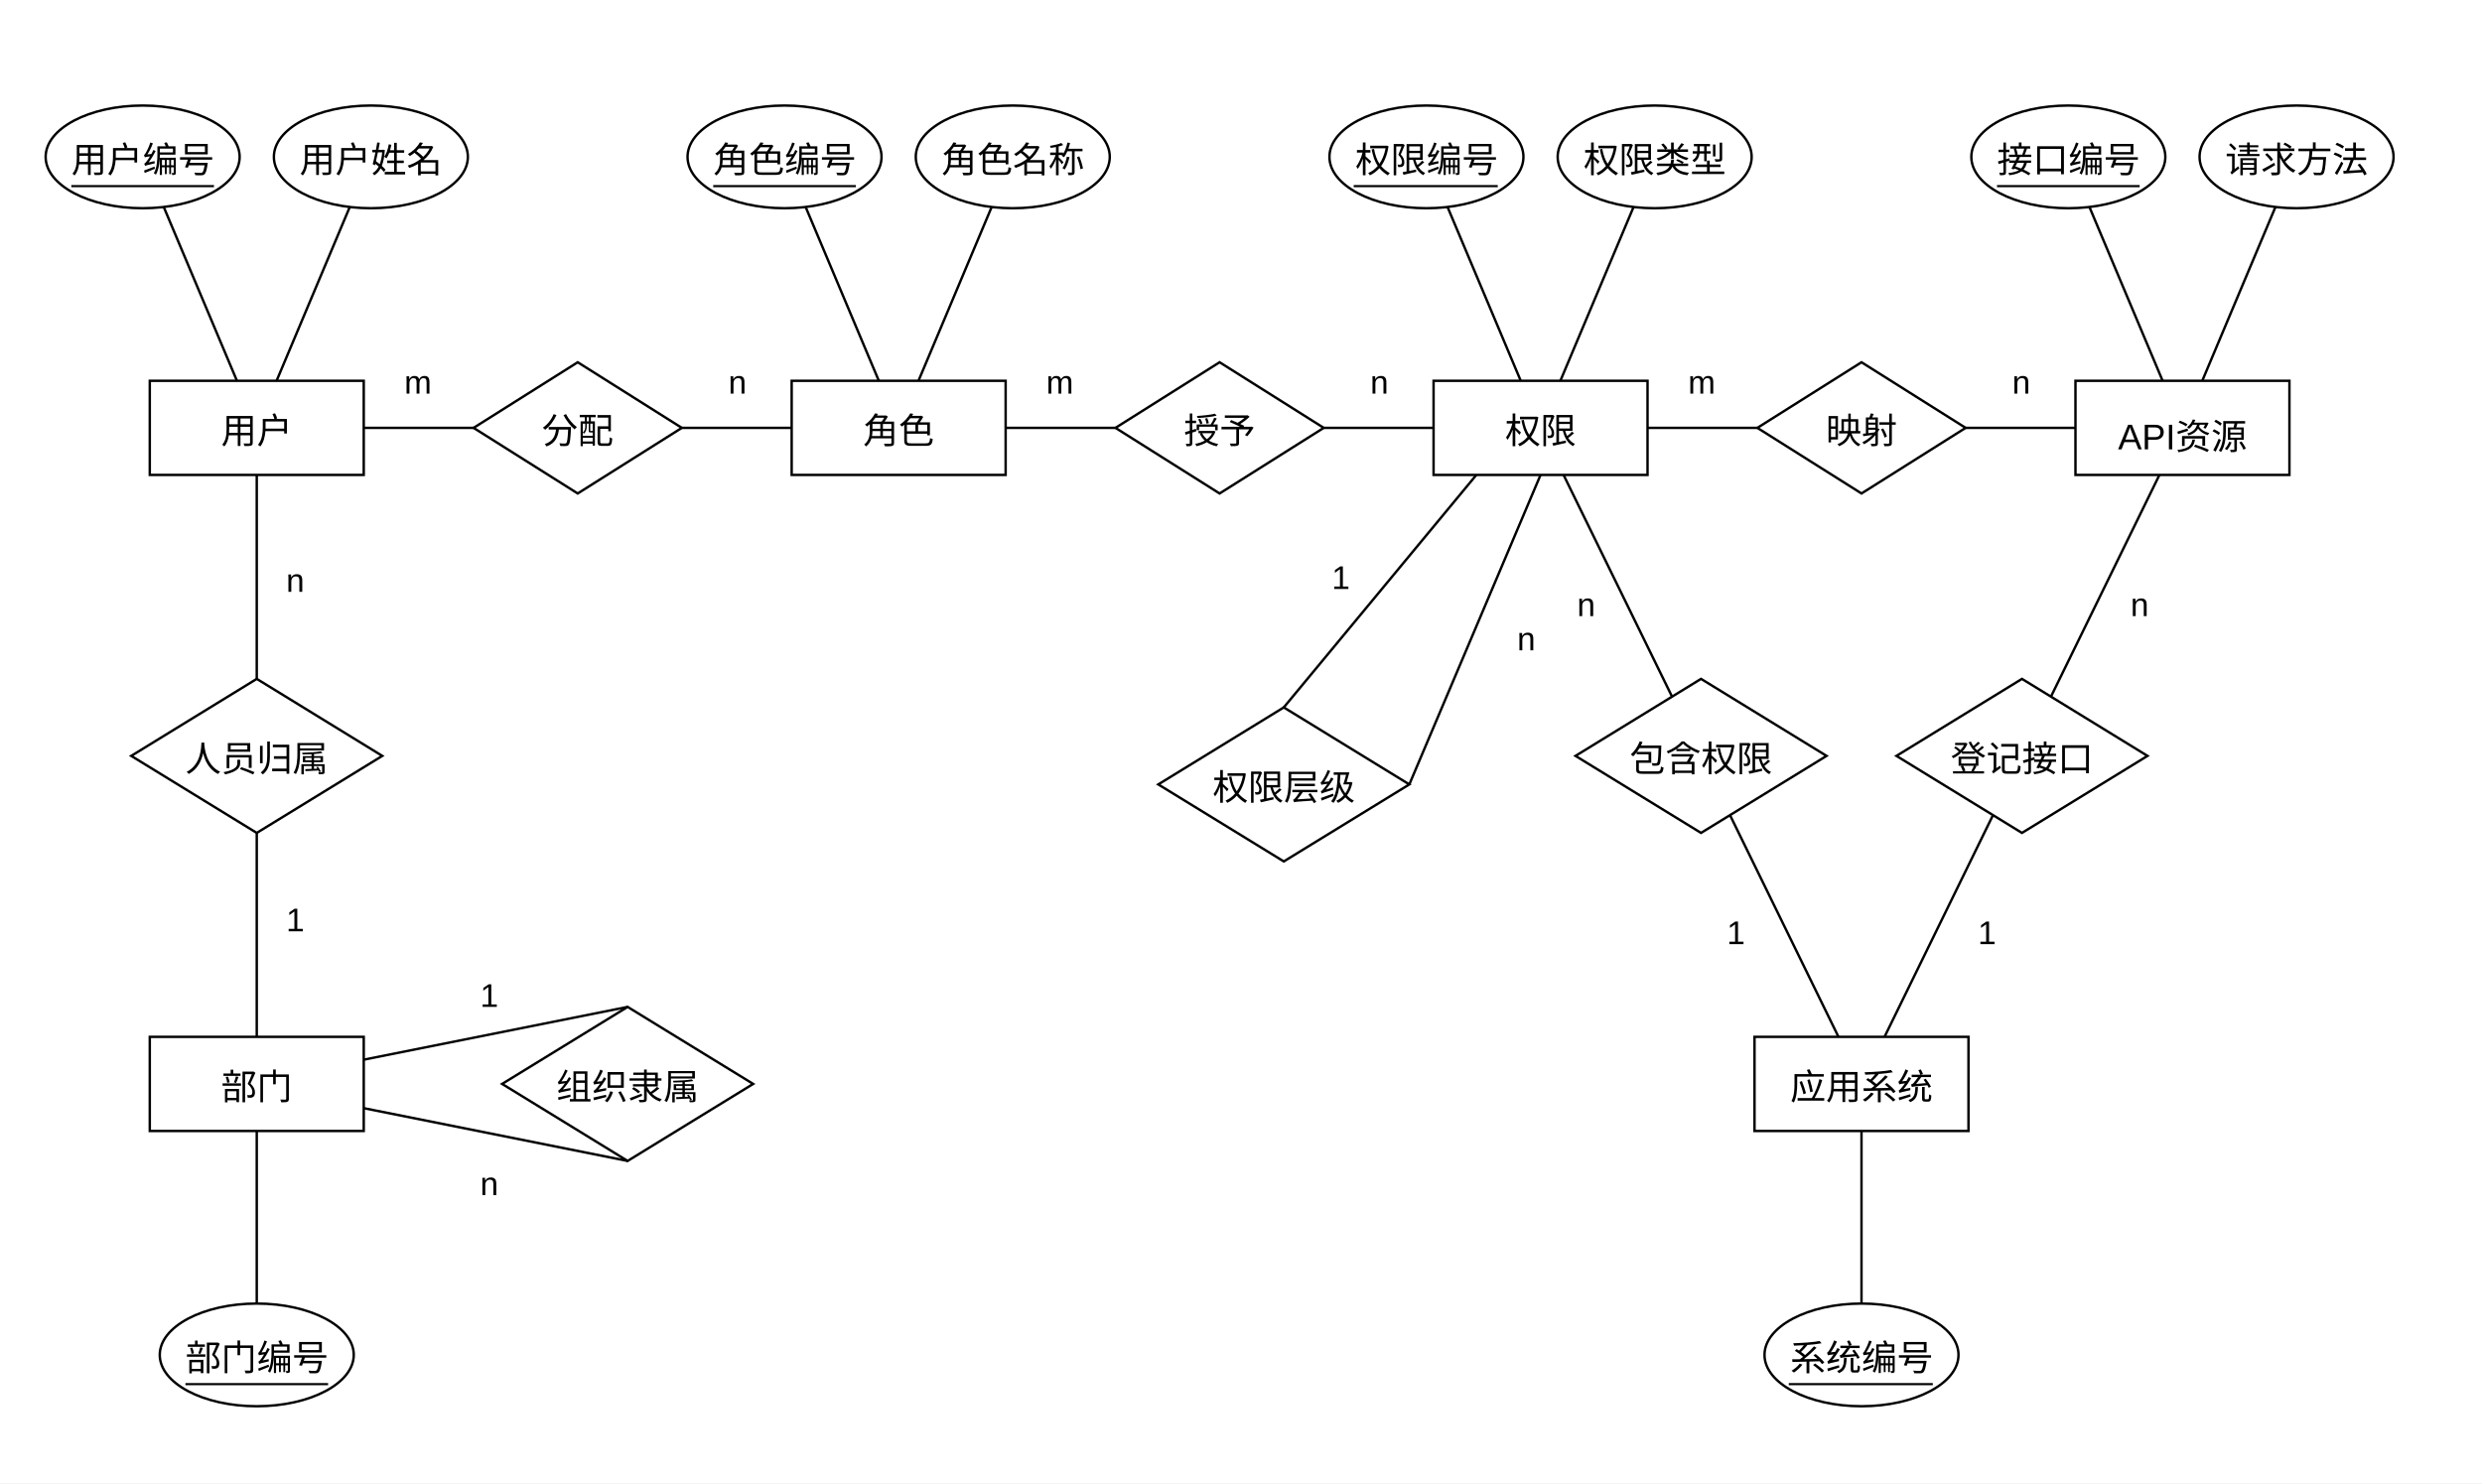
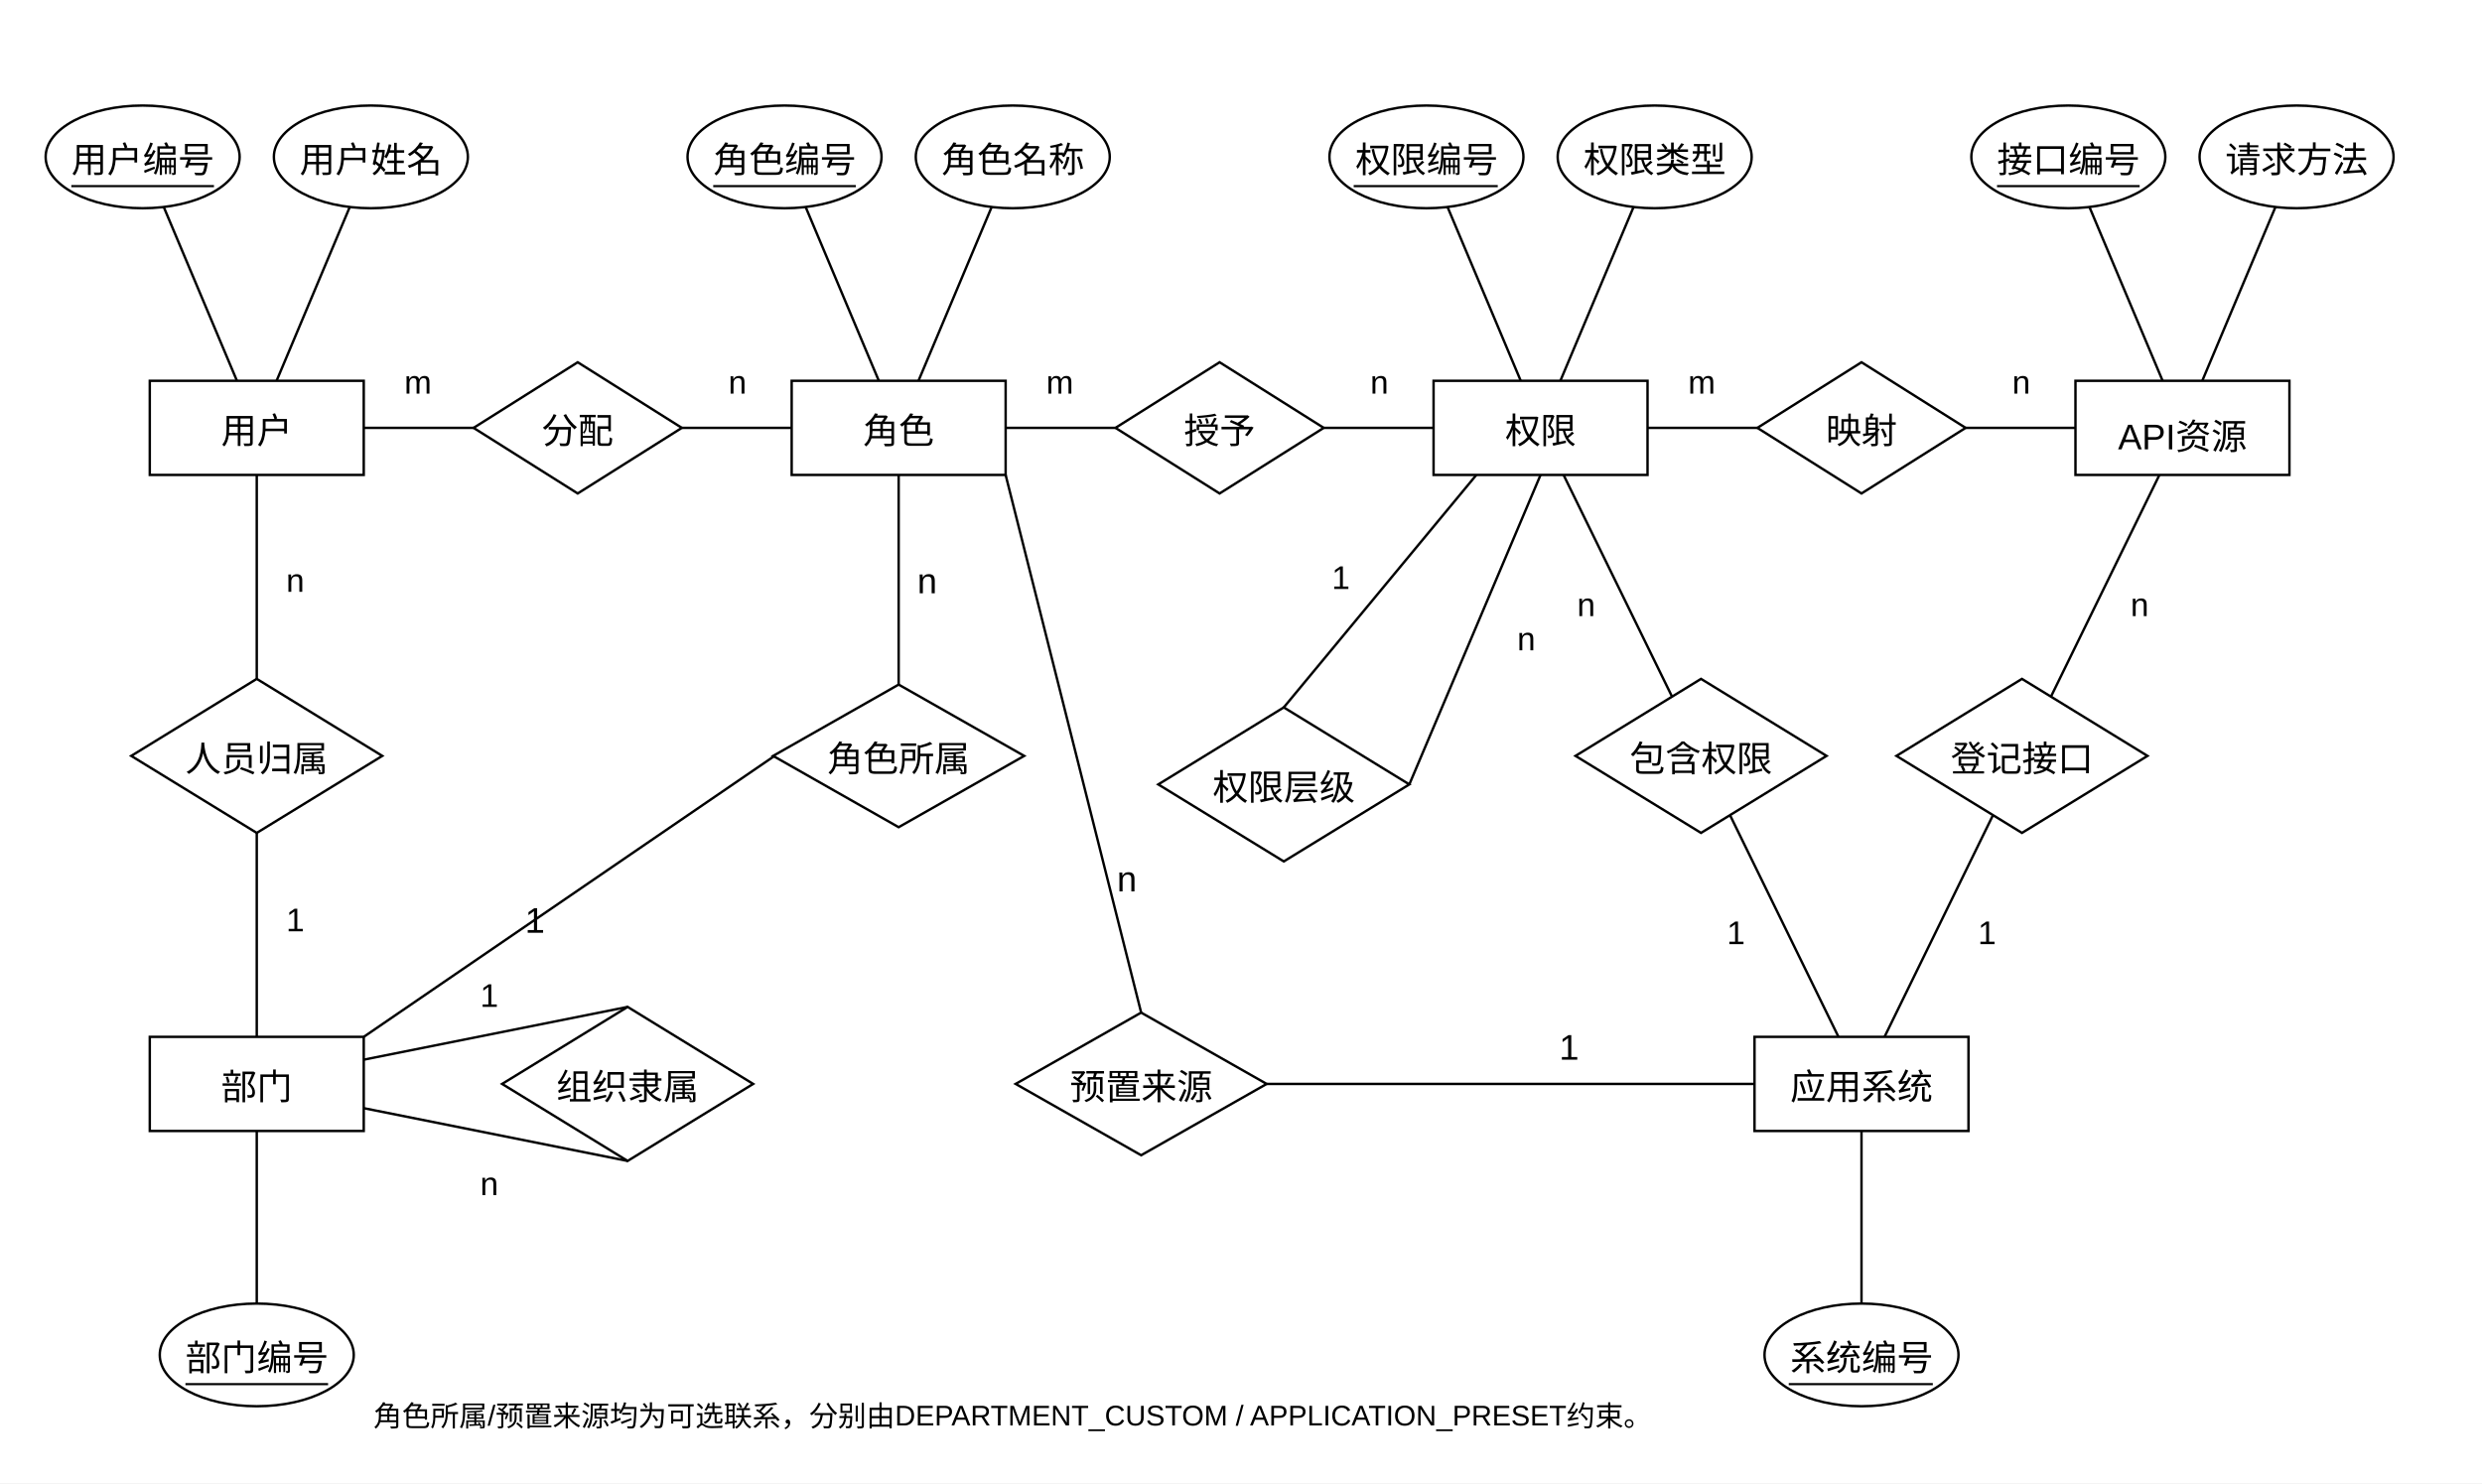
<svg xmlns="http://www.w3.org/2000/svg" width="1740" height="1040" viewBox="0 0 1740 1040" role="img" aria-label="RBAC Chen ER 图">
  <style>text{font-family:Microsoft YaHei,Arial,sans-serif;font-size:25px;font-weight:400;text-anchor:middle;fill:#000}.cardinality{font-size:23px}</style>
  <rect width="1740" height="1040" fill="#fff" />
  <g id="connections" stroke="#000" stroke-width="1.7" fill="none">
    <line data-id="U_UR" x1="255" y1="300" x2="332" y2="300" />
    <line data-id="UR_R" x1="478" y1="300" x2="555" y2="300" />
    <line data-id="R_RP" x1="705" y1="300" x2="782" y2="300" />
    <line data-id="RP_P" x1="928" y1="300" x2="1005" y2="300" />
    <line data-id="P_PA" x1="1155" y1="300" x2="1232" y2="300" />
    <line data-id="PA_A" x1="1378" y1="300" x2="1455" y2="300" />
    <line data-id="U_DU" x1="180" y1="333" x2="180" y2="476" />
    <line data-id="DU_D" x1="180" y1="584" x2="180" y2="727" />
    <line data-id="S_SP" x1="1288.859" y1="727" x2="1212.815" y2="571.534" />
    <line data-id="SP_P" x1="1172.185" y1="488.466" x2="1096.141" y2="333" />
    <line data-id="S_SA" x1="1321.141" y1="727" x2="1397.185" y2="571.534" />
    <line data-id="SA_A" x1="1437.815" y1="488.466" x2="1513.859" y2="333" />
    <line data-id="D_DD_parent" x1="255" y1="743" x2="440" y2="706" />
    <line data-id="D_DD_child" x1="255" y1="777" x2="440" y2="814" />
    <line data-id="P_PP_parent" x1="1035" y1="333" x2="900" y2="496" />
    <line data-id="P_PP_child" x1="1080" y1="333" x2="988" y2="550" />
    <line data-id="U_UID" x1="166.105" y1="267" x2="114.795" y2="145.138" />
    <line data-id="U_UN" x1="193.895" y1="267" x2="245.205" y2="145.138" />
    <line data-id="R_RID" x1="616.105" y1="267" x2="564.795" y2="145.138" />
    <line data-id="R_RN" x1="643.895" y1="267" x2="695.205" y2="145.138" />
    <line data-id="P_PID" x1="1066.105" y1="267" x2="1014.795" y2="145.138" />
    <line data-id="P_PT" x1="1093.895" y1="267" x2="1145.205" y2="145.138" />
    <line data-id="A_AID" x1="1516.105" y1="267" x2="1464.795" y2="145.138" />
    <line data-id="A_AM" x1="1543.895" y1="267" x2="1595.205" y2="145.138" />
    <line data-id="D_DID" x1="180" y1="793" x2="180" y2="914" />
    <line data-id="S_SID" x1="1305" y1="793" x2="1305" y2="914" />
  </g>
  <g id="nodes">
    <g id="U" class="node entity" data-key="false">
      <rect x="105" y="267" width="150" height="66" fill="#fff" stroke="#000" stroke-width="1.7" />
      <text x="180" y="300" dominant-baseline="central">用户</text>
    </g>
    <g id="R" class="node entity" data-key="false">
      <rect x="555" y="267" width="150" height="66" fill="#fff" stroke="#000" stroke-width="1.7" />
      <text x="630" y="300" dominant-baseline="central">角色</text>
    </g>
    <g id="P" class="node entity" data-key="false">
      <rect x="1005" y="267" width="150" height="66" fill="#fff" stroke="#000" stroke-width="1.7" />
      <text x="1080" y="300" dominant-baseline="central">权限</text>
    </g>
    <g id="A" class="node entity" data-key="false">
      <rect x="1455" y="267" width="150" height="66" fill="#fff" stroke="#000" stroke-width="1.7" />
      <text x="1530" y="300" dominant-baseline="central">API资源</text>
    </g>
    <g id="D" class="node entity" data-key="false">
      <rect x="105" y="727" width="150" height="66" fill="#fff" stroke="#000" stroke-width="1.7" />
      <text x="180" y="760" dominant-baseline="central">部门</text>
    </g>
    <g id="S" class="node entity" data-key="false">
      <rect x="1230" y="727" width="150" height="66" fill="#fff" stroke="#000" stroke-width="1.7" />
      <text x="1305" y="760" dominant-baseline="central">应用系统</text>
    </g>
    <g id="UR" class="node relationship" data-key="false">
      <polygon points="405,254 478,300 405,346 332,300" fill="#fff" stroke="#000" stroke-width="1.7" />
      <text x="405" y="300" dominant-baseline="central">分配</text>
    </g>
    <g id="RP" class="node relationship" data-key="false">
      <polygon points="855,254 928,300 855,346 782,300" fill="#fff" stroke="#000" stroke-width="1.7" />
      <text x="855" y="300" dominant-baseline="central">授予</text>
    </g>
    <g id="PA" class="node relationship" data-key="false">
      <polygon points="1305,254 1378,300 1305,346 1232,300" fill="#fff" stroke="#000" stroke-width="1.7" />
      <text x="1305" y="300" dominant-baseline="central">映射</text>
    </g>
    <g id="DU" class="node relationship" data-key="false">
      <polygon points="180,476 268,530 180,584 92,530" fill="#fff" stroke="#000" stroke-width="1.7" />
      <text x="180" y="530" dominant-baseline="central">人员归属</text>
    </g>
    <g id="DD" class="node relationship" data-key="false">
      <polygon points="440,706 528,760 440,814 352,760" fill="#fff" stroke="#000" stroke-width="1.7" />
      <text x="440" y="760" dominant-baseline="central">组织隶属</text>
    </g>
    <g id="SP" class="node relationship" data-key="false">
      <polygon points="1192.5,476 1280.5,530 1192.5,584 1104.5,530" fill="#fff" stroke="#000" stroke-width="1.7" />
      <text x="1192.5" y="530" dominant-baseline="central">包含权限</text>
    </g>
    <g id="SA" class="node relationship" data-key="false">
      <polygon points="1417.5,476 1505.5,530 1417.5,584 1329.5,530" fill="#fff" stroke="#000" stroke-width="1.7" />
      <text x="1417.5" y="530" dominant-baseline="central">登记接口</text>
    </g>
    <g id="PP" class="node relationship" data-key="false">
      <polygon points="900,496 988,550 900,604 812,550" fill="#fff" stroke="#000" stroke-width="1.7" />
      <text x="900" y="550" dominant-baseline="central">权限层级</text>
    </g>
    <g id="UID" class="node attribute" data-key="true">
      <ellipse cx="100" cy="110" rx="68" ry="36" fill="#fff" stroke="#000" stroke-width="1.7" />
      <text x="100" y="110" dominant-baseline="central">用户编号</text>
    </g>
    <g id="UN" class="node attribute" data-key="false">
      <ellipse cx="260" cy="110" rx="68" ry="36" fill="#fff" stroke="#000" stroke-width="1.7" />
      <text x="260" y="110" dominant-baseline="central">用户姓名</text>
    </g>
    <g id="RID" class="node attribute" data-key="true">
      <ellipse cx="550" cy="110" rx="68" ry="36" fill="#fff" stroke="#000" stroke-width="1.7" />
      <text x="550" y="110" dominant-baseline="central">角色编号</text>
    </g>
    <g id="RN" class="node attribute" data-key="false">
      <ellipse cx="710" cy="110" rx="68" ry="36" fill="#fff" stroke="#000" stroke-width="1.7" />
      <text x="710" y="110" dominant-baseline="central">角色名称</text>
    </g>
    <g id="PID" class="node attribute" data-key="true">
      <ellipse cx="1000" cy="110" rx="68" ry="36" fill="#fff" stroke="#000" stroke-width="1.7" />
      <text x="1000" y="110" dominant-baseline="central">权限编号</text>
    </g>
    <g id="PT" class="node attribute" data-key="false">
      <ellipse cx="1160" cy="110" rx="68" ry="36" fill="#fff" stroke="#000" stroke-width="1.7" />
      <text x="1160" y="110" dominant-baseline="central">权限类型</text>
    </g>
    <g id="AID" class="node attribute" data-key="true">
      <ellipse cx="1450" cy="110" rx="68" ry="36" fill="#fff" stroke="#000" stroke-width="1.7" />
      <text x="1450" y="110" dominant-baseline="central">接口编号</text>
    </g>
    <g id="AM" class="node attribute" data-key="false">
      <ellipse cx="1610" cy="110" rx="68" ry="36" fill="#fff" stroke="#000" stroke-width="1.7" />
      <text x="1610" y="110" dominant-baseline="central">请求方法</text>
    </g>
    <g id="DID" class="node attribute" data-key="true">
      <ellipse cx="180" cy="950" rx="68" ry="36" fill="#fff" stroke="#000" stroke-width="1.7" />
      <text x="180" y="950" dominant-baseline="central">部门编号</text>
    </g>
    <g id="SID" class="node attribute" data-key="true">
      <ellipse cx="1305" cy="950" rx="68" ry="36" fill="#fff" stroke="#000" stroke-width="1.7" />
      <text x="1305" y="950" dominant-baseline="central">系统编号</text>
    </g>
  </g>
  <g id="cardinalities">
    <text class="cardinality" data-edge="U_UR" x="293" y="268" dominant-baseline="central">m</text>
    <text class="cardinality" data-edge="UR_R" x="517" y="268" dominant-baseline="central">n</text>
    <text class="cardinality" data-edge="R_RP" x="743" y="268" dominant-baseline="central">m</text>
    <text class="cardinality" data-edge="RP_P" x="967" y="268" dominant-baseline="central">n</text>
    <text class="cardinality" data-edge="P_PA" x="1193" y="268" dominant-baseline="central">m</text>
    <text class="cardinality" data-edge="PA_A" x="1417" y="268" dominant-baseline="central">n</text>
    <text class="cardinality" data-edge="U_DU" x="207" y="407" dominant-baseline="central">n</text>
    <text class="cardinality" data-edge="DU_D" x="207" y="645" dominant-baseline="central">1</text>
    <text class="cardinality" data-edge="S_SP" x="1217" y="654" dominant-baseline="central">1</text>
    <text class="cardinality" data-edge="SP_P" x="1112" y="424" dominant-baseline="central">n</text>
    <text class="cardinality" data-edge="S_SA" x="1393" y="654" dominant-baseline="central">1</text>
    <text class="cardinality" data-edge="SA_A" x="1500" y="424" dominant-baseline="central">n</text>
    <text class="cardinality" data-edge="D_DD_parent" x="343" y="698" dominant-baseline="central">1</text>
    <text class="cardinality" data-edge="D_DD_child" x="343" y="830" dominant-baseline="central">n</text>
    <text class="cardinality" data-edge="P_PP_parent" x="940" y="405" dominant-baseline="central">1</text>
    <text class="cardinality" data-edge="P_PP_child" x="1070" y="448" dominant-baseline="central">n</text>
  </g>
  <g id="key-underlines" stroke="#000" stroke-width="1.5">
    <line x1="50" x2="150" y1="130.5" y2="130.5" />
    <line x1="500" x2="600" y1="130.5" y2="130.5" />
    <line x1="949" x2="1050" y1="130.5" y2="130.5" />
    <line x1="1400" x2="1500" y1="130.5" y2="130.5" />
    <line x1="130" x2="230" y1="970.5" y2="970.5" />
    <line x1="1254" x2="1355" y1="970.5" y2="970.5" />
  </g>
+   <path d="M630 333V480M543 530L255 727M705 333L800 710M888 760H1230" stroke="#000" stroke-width="1.7" fill="none" />
+   <polygon points="630,480 718,530 630,580 542,530" fill="white" stroke="#000" stroke-width="1.7" />
+   <text x="630" y="530" dominant-baseline="central">角色所属</text>
+   <polygon points="800,710 888,760 800,810 712,760" fill="white" stroke="#000" stroke-width="1.7" />
+   <text x="800" y="760" dominant-baseline="central">预置来源</text>
+   <text x="650" y="416">n</text>
+   <text x="375" y="654">1</text>
+   <text x="790" y="625">n</text>
+   <text x="1100" y="743">1</text>
+   <text x="710" y="1000" style="font-size:20px">角色所属/预置来源均为可选联系，分别由DEPARTMENT_CUSTOM / APPLICATION_PRESET约束。</text>
</svg>
